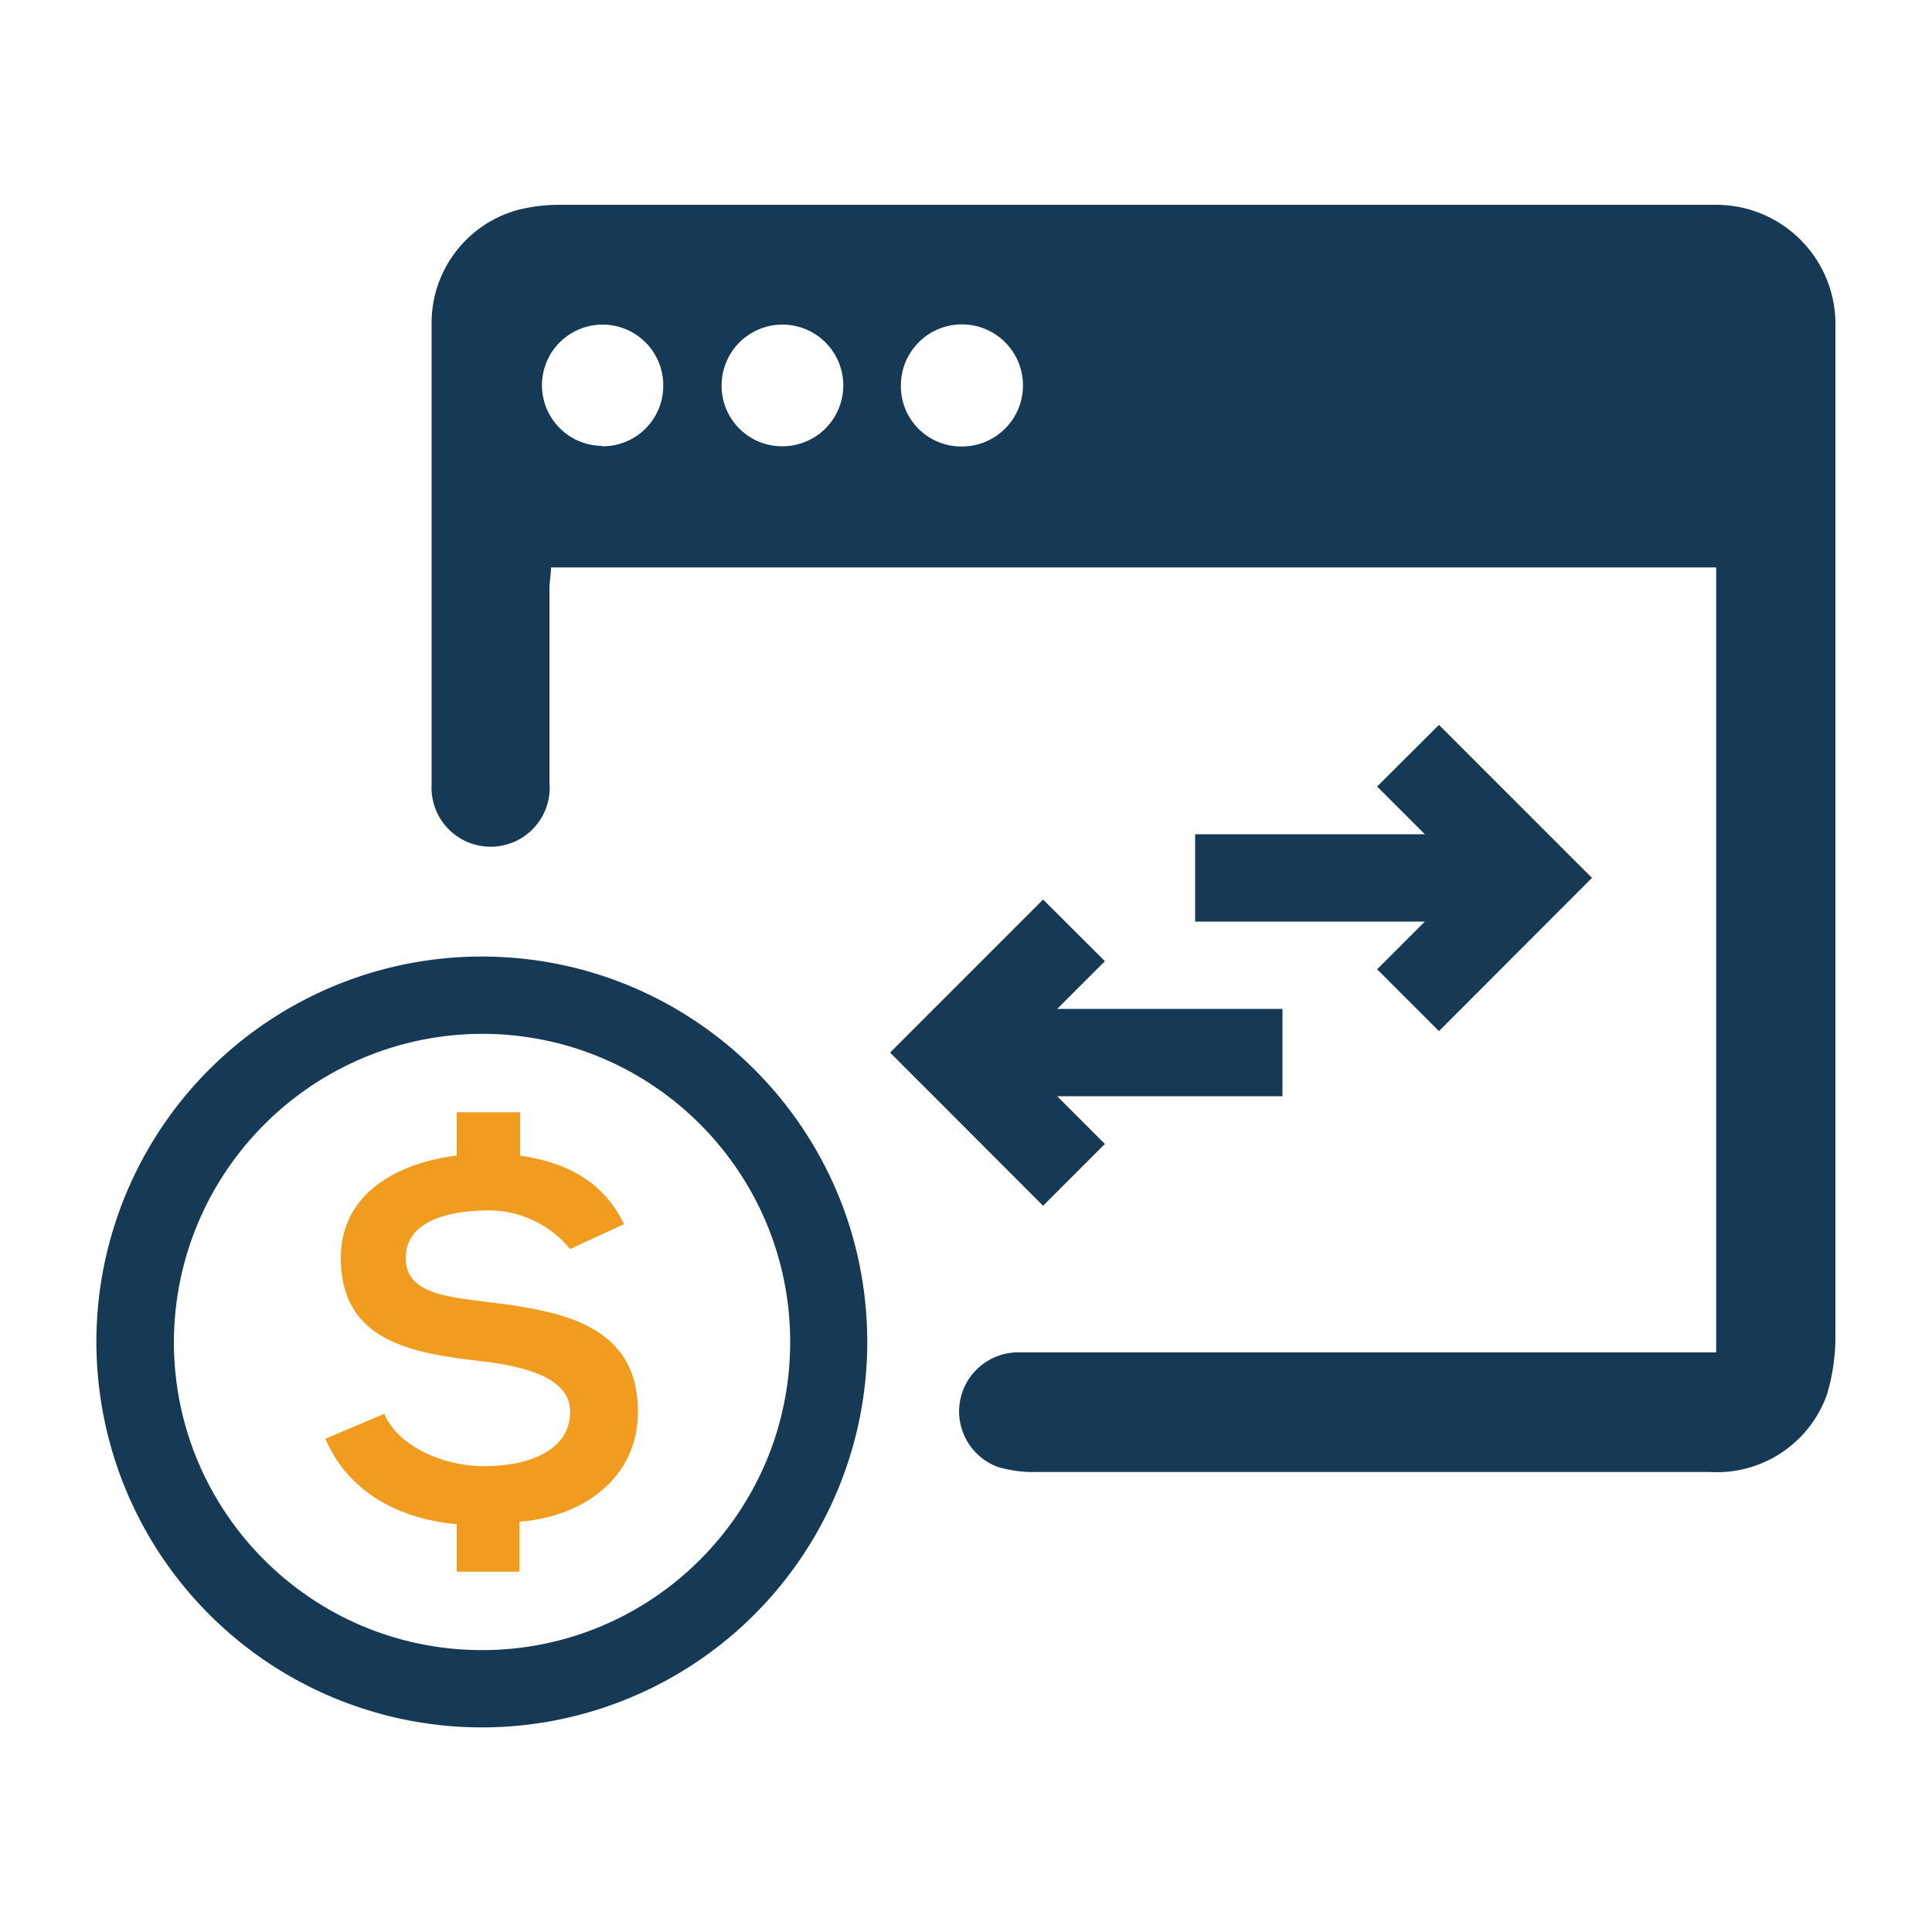
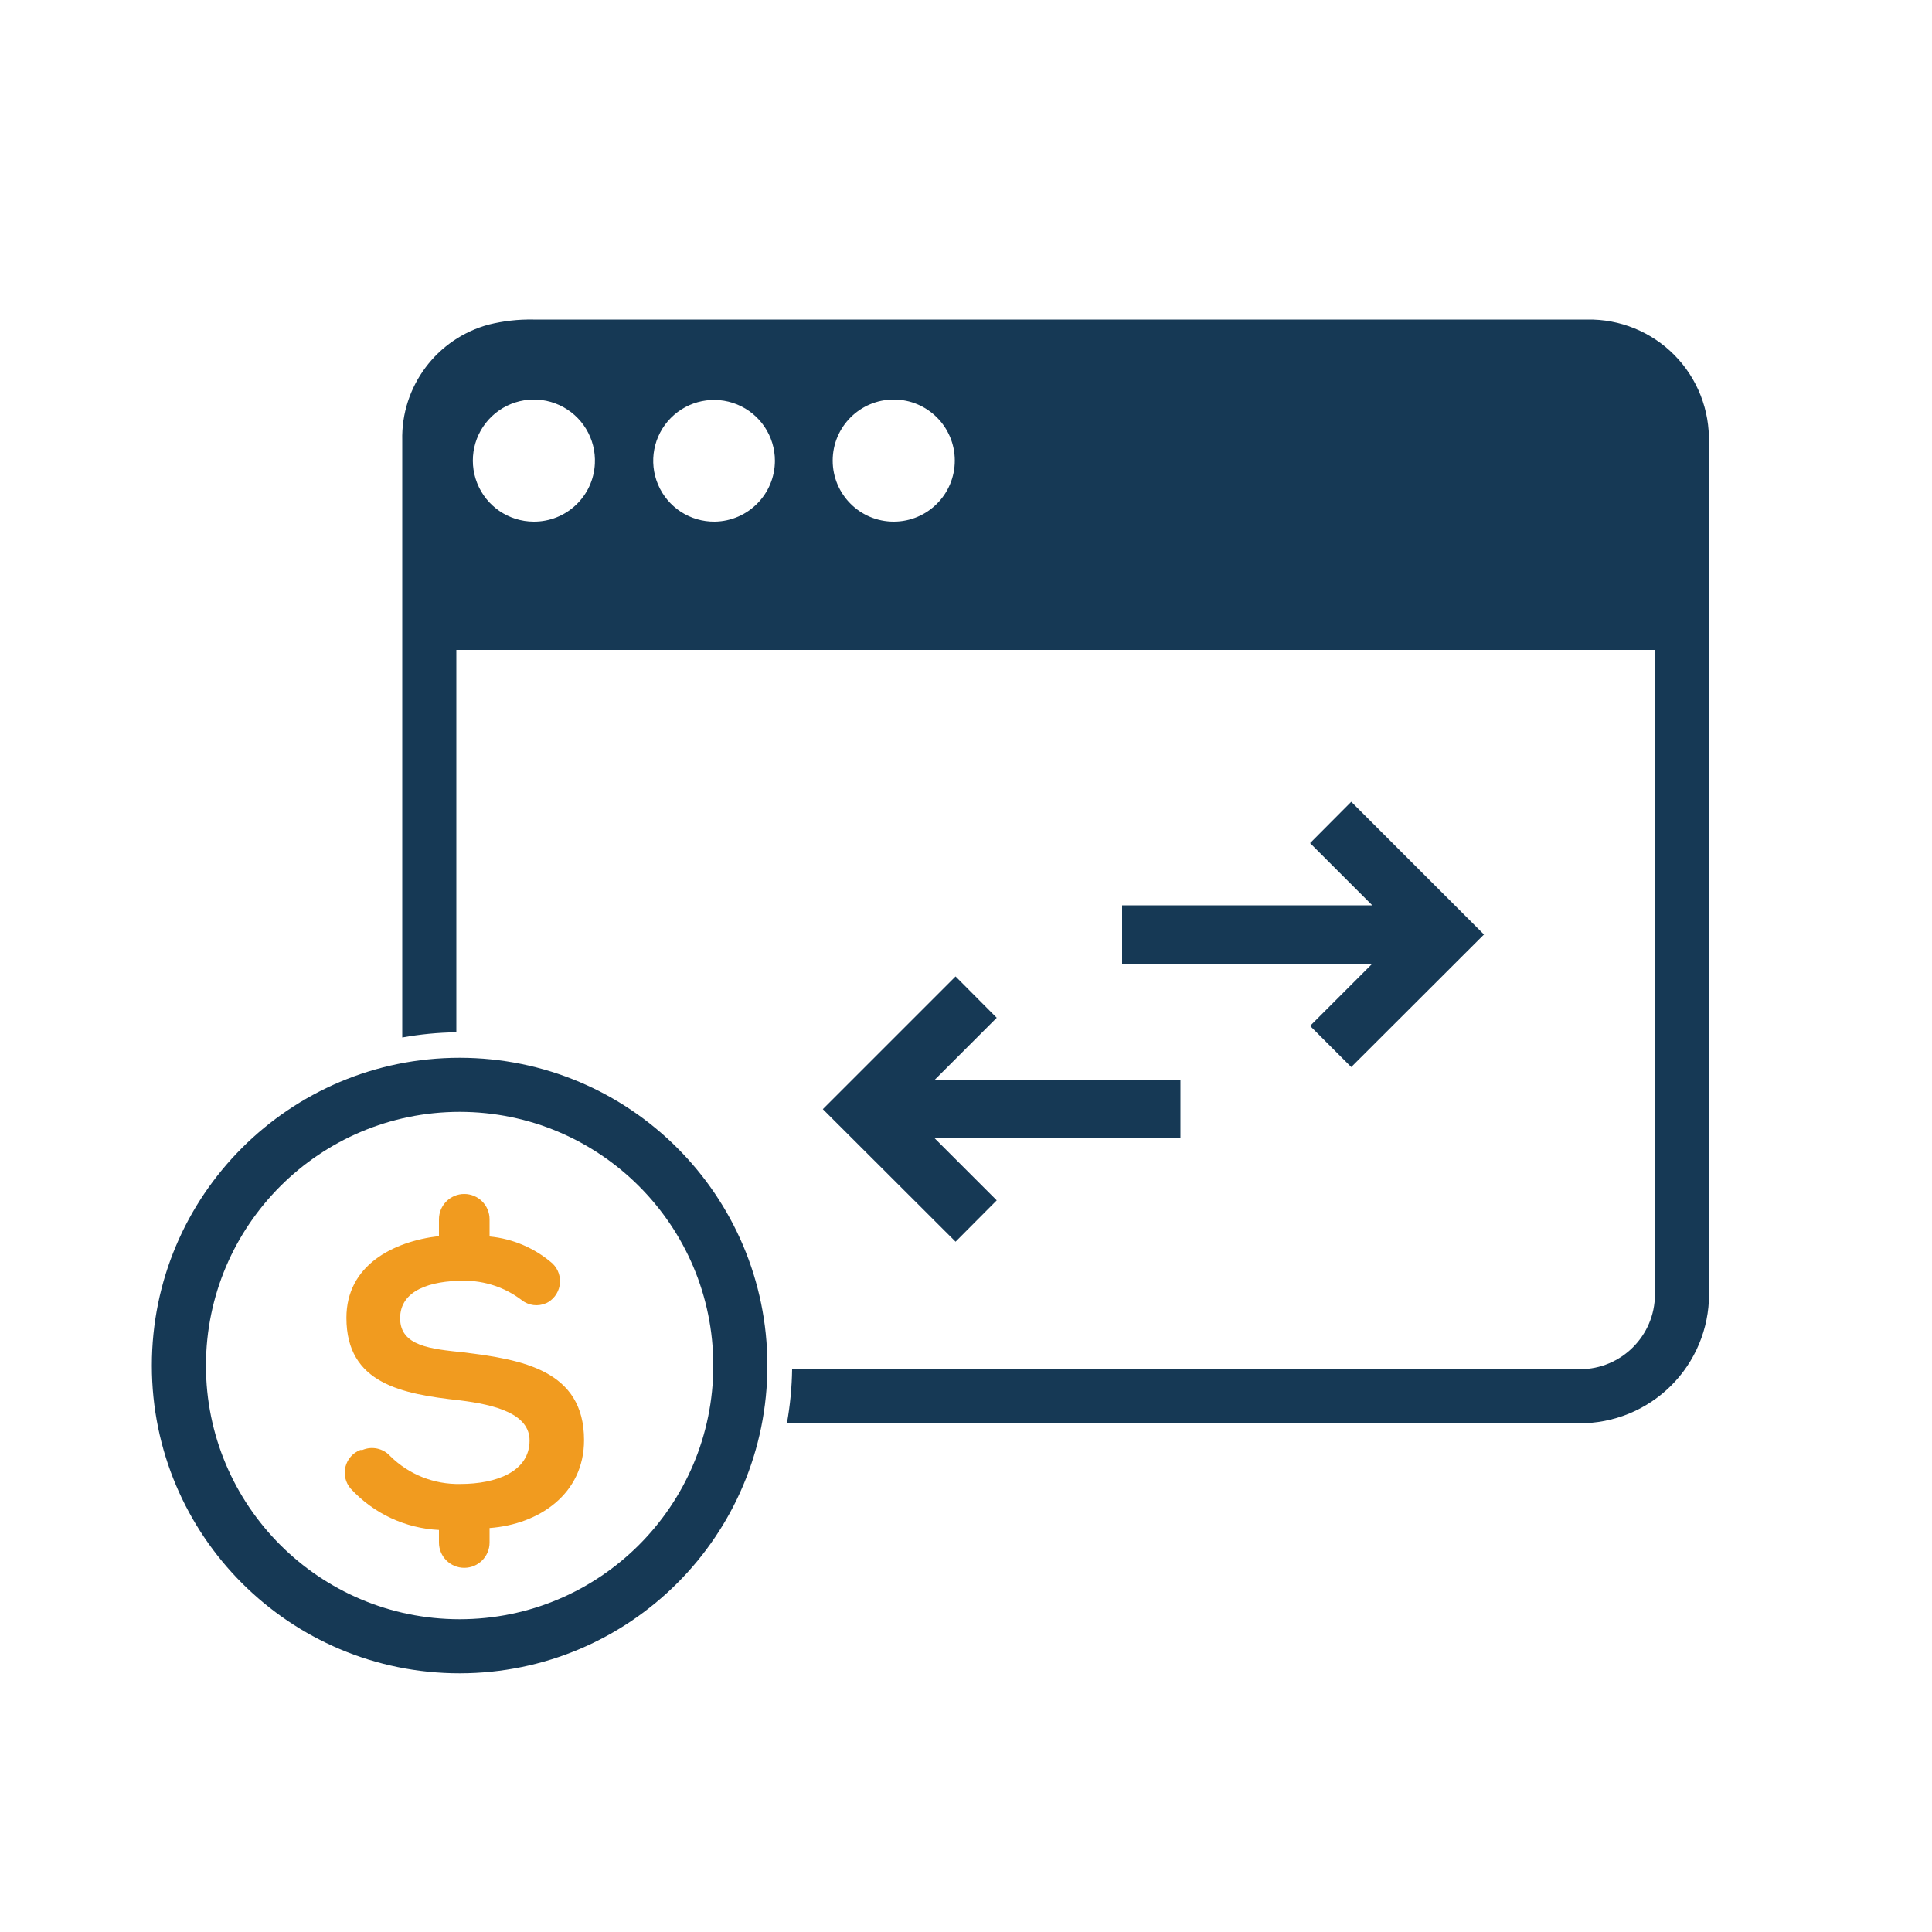
<svg xmlns="http://www.w3.org/2000/svg" id="Layer_1" data-name="Layer 1" viewBox="0 0 100 100">
  <defs>
    <style>.cls-1{fill:#163955;}.cls-2{fill:#f19b1f;}</style>
  </defs>
-   <path class="cls-1" d="M88.83,70V29.37H28.52c0,.37-.08.74-.08,1.11,0,3.34,0,6.69,0,10a3.06,3.06,0,1,1-6.1.09c0-4.24,0-8.48,0-12.71,0-3.68,0-7.35,0-11a6.07,6.07,0,0,1,4.48-6,8.92,8.92,0,0,1,2.3-.26H88.69A6.18,6.18,0,0,1,95,17c0,8.84,0,17.68,0,26.51,0,8.48,0,17,0,25.43a10.38,10.38,0,0,1-.44,3.25,6.05,6.05,0,0,1-6.07,4c-5.85,0-11.7,0-17.55,0s-11.53,0-17.29,0a6.42,6.42,0,0,1-2-.26A3.06,3.06,0,0,1,52.84,70h36ZM31.16,23.1A3.13,3.13,0,0,0,34.33,20a3.14,3.14,0,1,0-3.17,3.08Zm9.34,0A3.15,3.15,0,1,0,37.35,20,3.13,3.13,0,0,0,40.5,23.1Zm6.13-3.21a3.12,3.12,0,0,0,3.13,3.22,3.16,3.16,0,1,0-3.13-3.22Z" />
-   <path class="cls-2" d="M29.51,64.65a5.46,5.46,0,0,0-4.37-2C23,62.68,21,63.3,21,65.11s2,2,4.21,2.28c3.78.46,7.81,1.13,7.81,5.68,0,3.49-2.92,5.46-6.13,5.69v2.59H23.64V78.89c-2.89-.26-5.58-1.58-6.8-4.42l3.05-1.29c.7,1.65,3,2.71,5.15,2.71,2.32,0,4.47-.8,4.47-2.82,0-1.7-2.15-2.32-4.55-2.61-3.7-.41-7.32-1.06-7.32-5.35,0-3.38,3-4.93,6-5.3V57.57h3.28v2.24c2.2.34,4.22,1.17,5.38,3.55Z" />
-   <polygon class="cls-1" points="74.48 37.52 82.4 45.44 74.48 53.37 71.28 50.17 73.75 47.7 61.86 47.7 61.86 43.18 73.75 43.18 71.28 40.71 74.48 37.52" />
-   <polygon class="cls-1" points="54.72 52.22 66.38 52.22 66.38 56.74 54.72 56.74 57.19 59.21 53.99 62.41 46.07 54.48 53.99 46.56 57.19 49.75 54.72 52.22" />
-   <path class="cls-1" d="M25,53.51A15.95,15.95,0,1,1,9,69.46,16,16,0,0,1,25,53.51m0-4A19.95,19.95,0,1,0,44.89,69.46,19.95,19.95,0,0,0,25,49.51Z" />
+   <polygon class="cls-1" points="61.1 58.91 61.1 55.9 48.37 55.9 51.59 52.68 49.46 50.54 42.59 57.41 49.46 64.27 51.59 62.13 48.37 58.91 61.1 58.91" />
+   <polygon class="cls-1" points="76.81 48.37 69.94 41.5 67.81 43.64 71.03 46.86 58.08 46.86 58.08 49.88 71.03 49.88 67.81 53.1 69.94 55.23 76.81 48.37" />
+   <path class="cls-1" d="M88.45,30.84c0-3.66,0-3.95,0-7.91a6.19,6.19,0,0,0-6.3-6.39c-19.85,0-34.7,0-54.55,0a8.87,8.87,0,0,0-2.3.26,6.06,6.06,0,0,0-4.48,6c0,3.67,0,3.34,0,7v1h0V53.7a17.25,17.25,0,0,1,2.8-.27V33.64H85.66V67a3.88,3.88,0,0,1-3.88,3.87H41a17.14,17.14,0,0,1-.27,2.8h41A6.68,6.68,0,0,0,88.46,67V30.84ZM27.62,27A3.16,3.16,0,1,1,30.79,24,3.15,3.15,0,0,1,27.62,27ZM37,27a3.15,3.15,0,1,1,3.11-3.15A3.16,3.16,0,0,1,37,27Zm9.26,0a3.16,3.16,0,0,1,0-6.32,3.16,3.16,0,0,1,0,6.32Z" />
+   <path class="cls-2" d="M28.27,67.45A1.22,1.22,0,0,1,27,67.29a4.91,4.91,0,0,0-3-1c-1.72,0-3.29.49-3.29,1.94S22.3,69.82,24,70c3,.37,6.23.91,6.23,4.54,0,2.79-2.33,4.36-4.89,4.55v.75a1.31,1.31,0,0,1-1.31,1.31h0a1.31,1.31,0,0,1-1.31-1.31v-.65a6.65,6.65,0,0,1-4.57-2.14,1.26,1.26,0,0,1,.5-2l.11,0a1.27,1.27,0,0,1,1.43.31,5,5,0,0,0,3.64,1.45c1.86,0,3.58-.64,3.58-2.25,0-1.36-1.72-1.85-3.64-2.08-2.95-.33-5.84-.85-5.84-4.27,0-2.71,2.4-3.95,4.79-4.23v-.87a1.31,1.31,0,0,1,1.31-1.31h0a1.31,1.31,0,0,1,1.31,1.31V64a5.79,5.79,0,0,1,3.26,1.4,1.27,1.27,0,0,1-.36,2.07Z" />
+   <path class="cls-1" d="M23.79,57.55A13.13,13.13,0,1,1,10.66,70.67,13.14,13.14,0,0,1,23.79,57.55m0-2.8A15.93,15.93,0,1,0,39.72,70.67,15.93,15.93,0,0,0,23.79,54.75Z" />
</svg>
